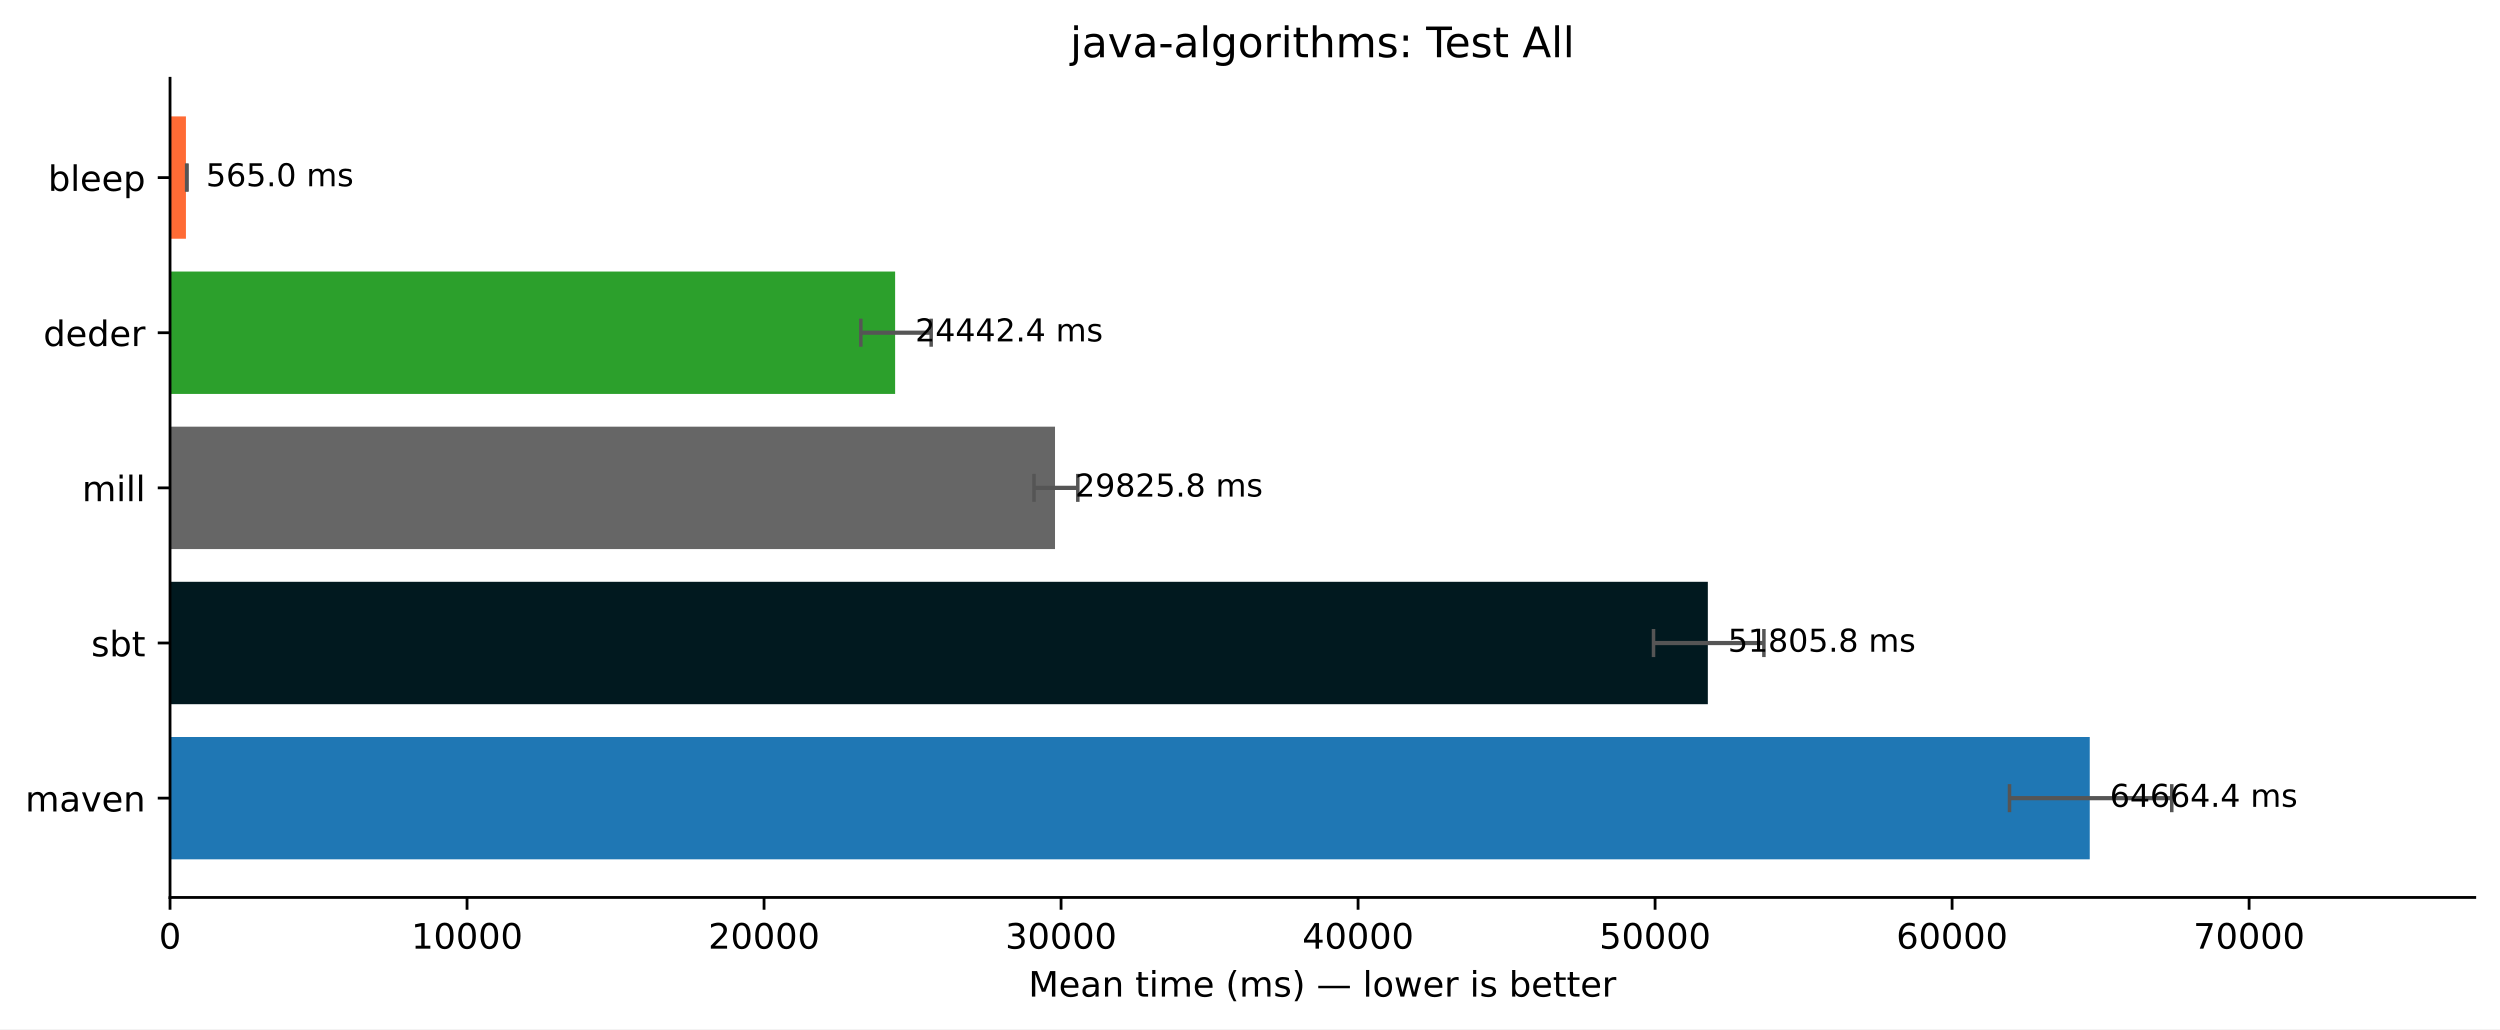
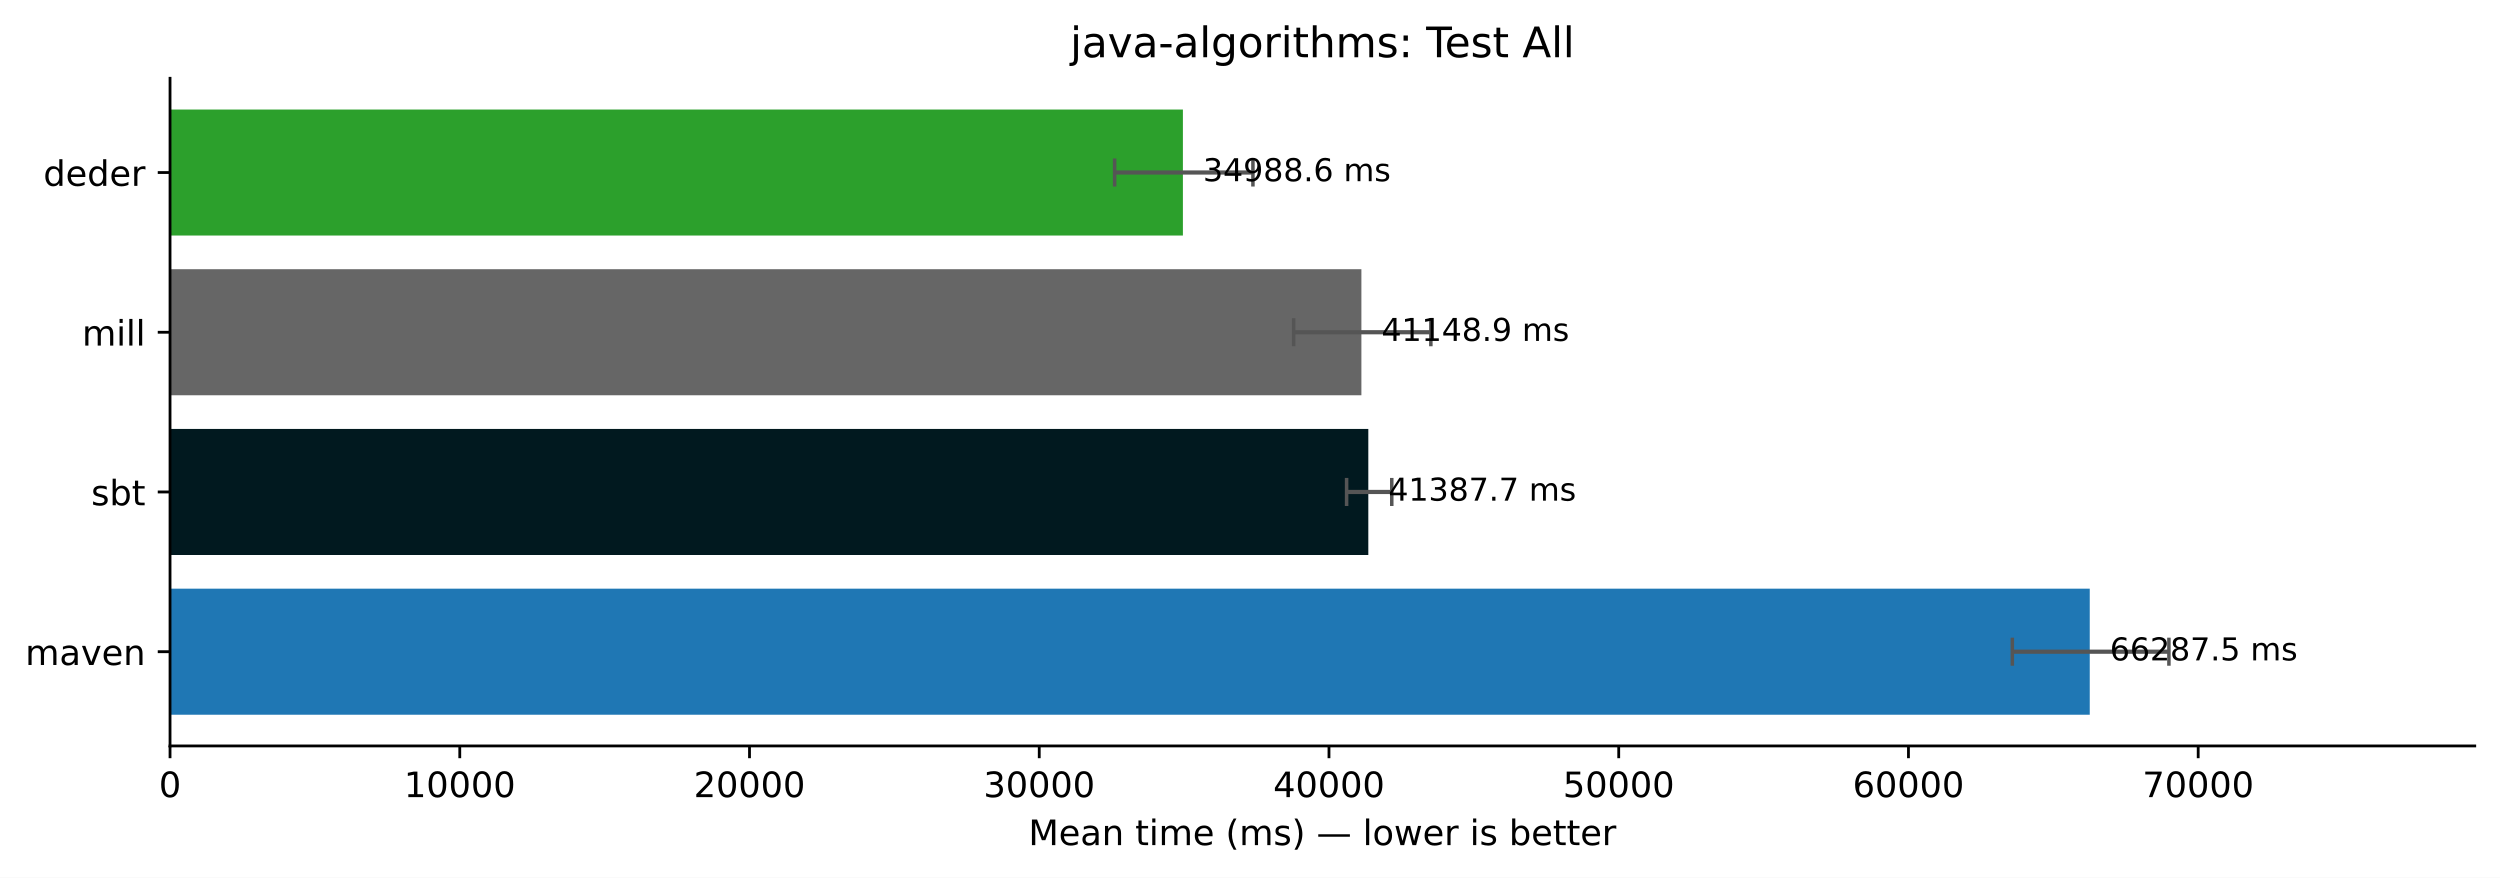
- <svg xmlns="http://www.w3.org/2000/svg" xmlns:xlink="http://www.w3.org/1999/xlink" width="712.788pt" height="293.434pt" viewBox="0 0 712.788 293.434" version="1.1">
+ <svg xmlns="http://www.w3.org/2000/svg" xmlns:xlink="http://www.w3.org/1999/xlink" width="712.788pt" height="250.234pt" viewBox="0 0 712.788 250.234" version="1.1">
  <defs>
    <style type="text/css">*{stroke-linejoin: round; stroke-linecap: butt}</style>
  </defs>
  <g id="figure_1">
    <g id="patch_1">
-       <path d="M 0 293.434  L 712.788 293.434  L 712.788 0  L 0 0  z " style="fill: #ffffff" />
+       <path d="M 0 250.234  L 712.788 250.234  L 712.788 0  L 0 0  z " style="fill: #ffffff" />
    </g>
    <g id="axes_1">
      <g id="patch_2">
-         <path d="M 48.478 255.878  L 705.588 255.878  L 705.588 22.318  L 48.478 22.318  z " style="fill: #ffffff" />
+         <path d="M 48.478 212.678  L 705.588 212.678  L 705.588 22.318  L 48.478 22.318  z " style="fill: #ffffff" />
      </g>
      <g id="patch_3">
-         <path d="M 48.478 245.262  L 596.07 245.262  L 596.07 209.874  L 48.478 209.874  z " clip-path="url(#pe2fc8a1c3b)" style="fill: #1f77b4; stroke: #ffffff; stroke-width: 0.5; stroke-linejoin: miter" />
+         <path d="M 48.478 204.025  L 596.07 204.025  L 596.07 167.593  L 48.478 167.593  z " clip-path="url(#p8922ffbd72)" style="fill: #1f77b4; stroke: #ffffff; stroke-width: 0.5; stroke-linejoin: miter" />
      </g>
      <g id="patch_4">
-         <path d="M 48.478 201.027  L 487.181 201.027  L 487.181 165.639  L 48.478 165.639  z " clip-path="url(#pe2fc8a1c3b)" style="fill: #01191f; stroke: #ffffff; stroke-width: 0.5; stroke-linejoin: miter" />
+         <path d="M 48.478 158.485  L 390.376 158.485  L 390.376 122.052  L 48.478 122.052  z " clip-path="url(#p8922ffbd72)" style="fill: #01191f; stroke: #ffffff; stroke-width: 0.5; stroke-linejoin: miter" />
      </g>
      <g id="patch_5">
-         <path d="M 48.478 156.792  L 301.05 156.792  L 301.05 121.404  L 48.478 121.404  z " clip-path="url(#pe2fc8a1c3b)" style="fill: #666666; stroke: #ffffff; stroke-width: 0.5; stroke-linejoin: miter" />
+         <path d="M 48.478 112.944  L 388.404 112.944  L 388.404 76.512  L 48.478 76.512  z " clip-path="url(#p8922ffbd72)" style="fill: #666666; stroke: #ffffff; stroke-width: 0.5; stroke-linejoin: miter" />
      </g>
      <g id="patch_6">
-         <path d="M 48.478 112.557  L 255.462 112.557  L 255.462 77.169  L 48.478 77.169  z " clip-path="url(#pe2fc8a1c3b)" style="fill: #2ca02c; stroke: #ffffff; stroke-width: 0.5; stroke-linejoin: miter" />
-       </g>
-       <g id="patch_7">
-         <path d="M 48.478 68.322  L 53.262 68.322  L 53.262 32.934  L 48.478 32.934  z " clip-path="url(#pe2fc8a1c3b)" style="fill: #ff6b35; stroke: #ffffff; stroke-width: 0.5; stroke-linejoin: miter" />
+         <path d="M 48.478 67.403  L 337.514 67.403  L 337.514 30.971  L 48.478 30.971  z " clip-path="url(#p8922ffbd72)" style="fill: #2ca02c; stroke: #ffffff; stroke-width: 0.5; stroke-linejoin: miter" />
      </g>
      <g id="matplotlib.axis_1">
        <g id="xtick_1">
          <g id="line2d_1">
            <defs>
-               <path id="mc8c4f4416d" d="M 0 0  L 0 3.5  " style="stroke: #000000; stroke-width: 0.8" />
+               <path id="m57277d43a6" d="M 0 0  L 0 3.5  " style="stroke: #000000; stroke-width: 0.8" />
            </defs>
            <g>
-               <use xlink:href="#mc8c4f4416d" x="48.478" y="255.878" style="stroke: #000000; stroke-width: 0.8" />
+               <use xlink:href="#m57277d43a6" x="48.478" y="212.678" style="stroke: #000000; stroke-width: 0.8" />
            </g>
          </g>
          <g id="text_1">
-             <g transform="translate(45.29688 270.4766) scale(0.1 -0.1)">
+             <g transform="translate(45.29688 227.2766) scale(0.1 -0.1)">
              <defs>
                <path id="DejaVuSans-30" d="M 2034 4250  Q 1547 4250 1301 3770  Q 1056 3291 1056 2328  Q 1056 1369 1301 889  Q 1547 409 2034 409  Q 2525 409 2770 889  Q 3016 1369 3016 2328  Q 3016 3291 2770 3770  Q 2525 4250 2034 4250  z M 2034 4750  Q 2819 4750 3233 4129  Q 3647 3509 3647 2328  Q 3647 1150 3233 529  Q 2819 -91 2034 -91  Q 1250 -91 836 529  Q 422 1150 422 2328  Q 422 3509 836 4129  Q 1250 4750 2034 4750  z " transform="scale(0.015625)" />
              </defs>
              <use xlink:href="#DejaVuSans-30" />
            </g>
          </g>
        </g>
        <g id="xtick_2">
          <g id="line2d_2">
            <g>
-               <use xlink:href="#mc8c4f4416d" x="133.16" y="255.878" style="stroke: #000000; stroke-width: 0.8" />
+               <use xlink:href="#m57277d43a6" x="131.087" y="212.678" style="stroke: #000000; stroke-width: 0.8" />
            </g>
          </g>
          <g id="text_2">
-             <g transform="translate(117.254 270.4766) scale(0.1 -0.1)">
+             <g transform="translate(115.1804 227.2766) scale(0.1 -0.1)">
              <defs>
                <path id="DejaVuSans-31" d="M 794 531  L 1825 531  L 1825 4091  L 703 3866  L 703 4441  L 1819 4666  L 2450 4666  L 2450 531  L 3481 531  L 3481 0  L 794 0  L 794 531  z " transform="scale(0.015625)" />
              </defs>
              <use xlink:href="#DejaVuSans-31" />
              <use xlink:href="#DejaVuSans-30" transform="translate(63.62305 0)" />
              <use xlink:href="#DejaVuSans-30" transform="translate(127.2461 0)" />
              <use xlink:href="#DejaVuSans-30" transform="translate(190.8691 0)" />
              <use xlink:href="#DejaVuSans-30" transform="translate(254.4922 0)" />
            </g>
          </g>
        </g>
        <g id="xtick_3">
          <g id="line2d_3">
            <g>
-               <use xlink:href="#mc8c4f4416d" x="217.842" y="255.878" style="stroke: #000000; stroke-width: 0.8" />
+               <use xlink:href="#m57277d43a6" x="213.695" y="212.678" style="stroke: #000000; stroke-width: 0.8" />
            </g>
          </g>
          <g id="text_3">
-             <g transform="translate(201.9362 270.4766) scale(0.1 -0.1)">
+             <g transform="translate(197.789 227.2766) scale(0.1 -0.1)">
              <defs>
                <path id="DejaVuSans-32" d="M 1228 531  L 3431 531  L 3431 0  L 469 0  L 469 531  Q 828 903 1448 1529  Q 2069 2156 2228 2338  Q 2531 2678 2651 2914  Q 2772 3150 2772 3378  Q 2772 3750 2511 3984  Q 2250 4219 1831 4219  Q 1534 4219 1204 4116  Q 875 4013 500 3803  L 500 4441  Q 881 4594 1212 4672  Q 1544 4750 1819 4750  Q 2544 4750 2975 4387  Q 3406 4025 3406 3419  Q 3406 3131 3298 2873  Q 3191 2616 2906 2266  Q 2828 2175 2409 1742  Q 1991 1309 1228 531  z " transform="scale(0.015625)" />
              </defs>
              <use xlink:href="#DejaVuSans-32" />
              <use xlink:href="#DejaVuSans-30" transform="translate(63.62305 0)" />
              <use xlink:href="#DejaVuSans-30" transform="translate(127.2461 0)" />
              <use xlink:href="#DejaVuSans-30" transform="translate(190.8691 0)" />
              <use xlink:href="#DejaVuSans-30" transform="translate(254.4922 0)" />
            </g>
          </g>
        </g>
        <g id="xtick_4">
          <g id="line2d_4">
            <g>
-               <use xlink:href="#mc8c4f4416d" x="302.525" y="255.878" style="stroke: #000000; stroke-width: 0.8" />
+               <use xlink:href="#m57277d43a6" x="296.304" y="212.678" style="stroke: #000000; stroke-width: 0.8" />
            </g>
          </g>
          <g id="text_4">
-             <g transform="translate(286.6183 270.4766) scale(0.1 -0.1)">
+             <g transform="translate(280.3976 227.2766) scale(0.1 -0.1)">
              <defs>
                <path id="DejaVuSans-33" d="M 2597 2516  Q 3050 2419 3304 2112  Q 3559 1806 3559 1356  Q 3559 666 3084 287  Q 2609 -91 1734 -91  Q 1441 -91 1130 -33  Q 819 25 488 141  L 488 750  Q 750 597 1062 519  Q 1375 441 1716 441  Q 2309 441 2620 675  Q 2931 909 2931 1356  Q 2931 1769 2642 2001  Q 2353 2234 1838 2234  L 1294 2234  L 1294 2753  L 1863 2753  Q 2328 2753 2575 2939  Q 2822 3125 2822 3475  Q 2822 3834 2567 4026  Q 2313 4219 1838 4219  Q 1578 4219 1281 4162  Q 984 4106 628 3988  L 628 4550  Q 988 4650 1302 4700  Q 1616 4750 1894 4750  Q 2613 4750 3031 4423  Q 3450 4097 3450 3541  Q 3450 3153 3228 2886  Q 3006 2619 2597 2516  z " transform="scale(0.015625)" />
              </defs>
              <use xlink:href="#DejaVuSans-33" />
              <use xlink:href="#DejaVuSans-30" transform="translate(63.62305 0)" />
              <use xlink:href="#DejaVuSans-30" transform="translate(127.2461 0)" />
              <use xlink:href="#DejaVuSans-30" transform="translate(190.8691 0)" />
              <use xlink:href="#DejaVuSans-30" transform="translate(254.4922 0)" />
            </g>
          </g>
        </g>
        <g id="xtick_5">
          <g id="line2d_5">
            <g>
-               <use xlink:href="#mc8c4f4416d" x="387.207" y="255.878" style="stroke: #000000; stroke-width: 0.8" />
+               <use xlink:href="#m57277d43a6" x="378.912" y="212.678" style="stroke: #000000; stroke-width: 0.8" />
            </g>
          </g>
          <g id="text_5">
-             <g transform="translate(371.3004 270.4766) scale(0.1 -0.1)">
+             <g transform="translate(363.0062 227.2766) scale(0.1 -0.1)">
              <defs>
                <path id="DejaVuSans-34" d="M 2419 4116  L 825 1625  L 2419 1625  L 2419 4116  z M 2253 4666  L 3047 4666  L 3047 1625  L 3713 1625  L 3713 1100  L 3047 1100  L 3047 0  L 2419 0  L 2419 1100  L 313 1100  L 313 1709  L 2253 4666  z " transform="scale(0.015625)" />
              </defs>
              <use xlink:href="#DejaVuSans-34" />
              <use xlink:href="#DejaVuSans-30" transform="translate(63.62305 0)" />
              <use xlink:href="#DejaVuSans-30" transform="translate(127.2461 0)" />
              <use xlink:href="#DejaVuSans-30" transform="translate(190.8691 0)" />
              <use xlink:href="#DejaVuSans-30" transform="translate(254.4922 0)" />
            </g>
          </g>
        </g>
        <g id="xtick_6">
          <g id="line2d_6">
            <g>
-               <use xlink:href="#mc8c4f4416d" x="471.889" y="255.878" style="stroke: #000000; stroke-width: 0.8" />
+               <use xlink:href="#m57277d43a6" x="461.521" y="212.678" style="stroke: #000000; stroke-width: 0.8" />
            </g>
          </g>
          <g id="text_6">
-             <g transform="translate(455.9826 270.4766) scale(0.1 -0.1)">
+             <g transform="translate(445.6147 227.2766) scale(0.1 -0.1)">
              <defs>
                <path id="DejaVuSans-35" d="M 691 4666  L 3169 4666  L 3169 4134  L 1269 4134  L 1269 2991  Q 1406 3038 1543 3061  Q 1681 3084 1819 3084  Q 2600 3084 3056 2656  Q 3513 2228 3513 1497  Q 3513 744 3044 326  Q 2575 -91 1722 -91  Q 1428 -91 1123 -41  Q 819 9 494 109  L 494 744  Q 775 591 1075 516  Q 1375 441 1709 441  Q 2250 441 2565 725  Q 2881 1009 2881 1497  Q 2881 1984 2565 2268  Q 2250 2553 1709 2553  Q 1456 2553 1204 2497  Q 953 2441 691 2322  L 691 4666  z " transform="scale(0.015625)" />
              </defs>
              <use xlink:href="#DejaVuSans-35" />
              <use xlink:href="#DejaVuSans-30" transform="translate(63.62305 0)" />
              <use xlink:href="#DejaVuSans-30" transform="translate(127.2461 0)" />
              <use xlink:href="#DejaVuSans-30" transform="translate(190.8691 0)" />
              <use xlink:href="#DejaVuSans-30" transform="translate(254.4922 0)" />
            </g>
          </g>
        </g>
        <g id="xtick_7">
          <g id="line2d_7">
            <g>
-               <use xlink:href="#mc8c4f4416d" x="556.571" y="255.878" style="stroke: #000000; stroke-width: 0.8" />
+               <use xlink:href="#m57277d43a6" x="544.13" y="212.678" style="stroke: #000000; stroke-width: 0.8" />
            </g>
          </g>
          <g id="text_7">
-             <g transform="translate(540.6647 270.4766) scale(0.1 -0.1)">
+             <g transform="translate(528.2233 227.2766) scale(0.1 -0.1)">
              <defs>
                <path id="DejaVuSans-36" d="M 2113 2584  Q 1688 2584 1439 2293  Q 1191 2003 1191 1497  Q 1191 994 1439 701  Q 1688 409 2113 409  Q 2538 409 2786 701  Q 3034 994 3034 1497  Q 3034 2003 2786 2293  Q 2538 2584 2113 2584  z M 3366 4563  L 3366 3988  Q 3128 4100 2886 4159  Q 2644 4219 2406 4219  Q 1781 4219 1451 3797  Q 1122 3375 1075 2522  Q 1259 2794 1537 2939  Q 1816 3084 2150 3084  Q 2853 3084 3261 2657  Q 3669 2231 3669 1497  Q 3669 778 3244 343  Q 2819 -91 2113 -91  Q 1303 -91 875 529  Q 447 1150 447 2328  Q 447 3434 972 4092  Q 1497 4750 2381 4750  Q 2619 4750 2861 4703  Q 3103 4656 3366 4563  z " transform="scale(0.015625)" />
              </defs>
              <use xlink:href="#DejaVuSans-36" />
              <use xlink:href="#DejaVuSans-30" transform="translate(63.62305 0)" />
              <use xlink:href="#DejaVuSans-30" transform="translate(127.2461 0)" />
              <use xlink:href="#DejaVuSans-30" transform="translate(190.8691 0)" />
              <use xlink:href="#DejaVuSans-30" transform="translate(254.4922 0)" />
            </g>
          </g>
        </g>
        <g id="xtick_8">
          <g id="line2d_8">
            <g>
-               <use xlink:href="#mc8c4f4416d" x="641.253" y="255.878" style="stroke: #000000; stroke-width: 0.8" />
+               <use xlink:href="#m57277d43a6" x="626.738" y="212.678" style="stroke: #000000; stroke-width: 0.8" />
            </g>
          </g>
          <g id="text_8">
-             <g transform="translate(625.3469 270.4766) scale(0.1 -0.1)">
+             <g transform="translate(610.8319 227.2766) scale(0.1 -0.1)">
              <defs>
                <path id="DejaVuSans-37" d="M 525 4666  L 3525 4666  L 3525 4397  L 1831 0  L 1172 0  L 2766 4134  L 525 4134  L 525 4666  z " transform="scale(0.015625)" />
              </defs>
              <use xlink:href="#DejaVuSans-37" />
              <use xlink:href="#DejaVuSans-30" transform="translate(63.62305 0)" />
              <use xlink:href="#DejaVuSans-30" transform="translate(127.2461 0)" />
              <use xlink:href="#DejaVuSans-30" transform="translate(190.8691 0)" />
              <use xlink:href="#DejaVuSans-30" transform="translate(254.4922 0)" />
            </g>
          </g>
        </g>
        <g id="text_9">
-           <g transform="translate(293.2362 284.1547) scale(0.1 -0.1)">
+           <g transform="translate(293.2362 240.9547) scale(0.1 -0.1)">
            <defs>
              <path id="DejaVuSans-4d" d="M 628 4666  L 1569 4666  L 2759 1491  L 3956 4666  L 4897 4666  L 4897 0  L 4281 0  L 4281 4097  L 3078 897  L 2444 897  L 1241 4097  L 1241 0  L 628 0  L 628 4666  z " transform="scale(0.015625)" />
              <path id="DejaVuSans-65" d="M 3597 1894  L 3597 1613  L 953 1613  Q 991 1019 1311 708  Q 1631 397 2203 397  Q 2534 397 2845 478  Q 3156 559 3463 722  L 3463 178  Q 3153 47 2828 -22  Q 2503 -91 2169 -91  Q 1331 -91 842 396  Q 353 884 353 1716  Q 353 2575 817 3079  Q 1281 3584 2069 3584  Q 2775 3584 3186 3129  Q 3597 2675 3597 1894  z M 3022 2063  Q 3016 2534 2758 2815  Q 2500 3097 2075 3097  Q 1594 3097 1305 2825  Q 1016 2553 972 2059  L 3022 2063  z " transform="scale(0.015625)" />
              <path id="DejaVuSans-61" d="M 2194 1759  Q 1497 1759 1228 1600  Q 959 1441 959 1056  Q 959 750 1161 570  Q 1363 391 1709 391  Q 2188 391 2477 730  Q 2766 1069 2766 1631  L 2766 1759  L 2194 1759  z M 3341 1997  L 3341 0  L 2766 0  L 2766 531  Q 2569 213 2275 61  Q 1981 -91 1556 -91  Q 1019 -91 701 211  Q 384 513 384 1019  Q 384 1609 779 1909  Q 1175 2209 1959 2209  L 2766 2209  L 2766 2266  Q 2766 2663 2505 2880  Q 2244 3097 1772 3097  Q 1472 3097 1187 3025  Q 903 2953 641 2809  L 641 3341  Q 956 3463 1253 3523  Q 1550 3584 1831 3584  Q 2591 3584 2966 3190  Q 3341 2797 3341 1997  z " transform="scale(0.015625)" />
              <path id="DejaVuSans-6e" d="M 3513 2113  L 3513 0  L 2938 0  L 2938 2094  Q 2938 2591 2744 2837  Q 2550 3084 2163 3084  Q 1697 3084 1428 2787  Q 1159 2491 1159 1978  L 1159 0  L 581 0  L 581 3500  L 1159 3500  L 1159 2956  Q 1366 3272 1645 3428  Q 1925 3584 2291 3584  Q 2894 3584 3203 3211  Q 3513 2838 3513 2113  z " transform="scale(0.015625)" />
              <path id="DejaVuSans-20" transform="scale(0.015625)" />
              <path id="DejaVuSans-74" d="M 1172 4494  L 1172 3500  L 2356 3500  L 2356 3053  L 1172 3053  L 1172 1153  Q 1172 725 1289 603  Q 1406 481 1766 481  L 2356 481  L 2356 0  L 1766 0  Q 1100 0 847 248  Q 594 497 594 1153  L 594 3053  L 172 3053  L 172 3500  L 594 3500  L 594 4494  L 1172 4494  z " transform="scale(0.015625)" />
              <path id="DejaVuSans-69" d="M 603 3500  L 1178 3500  L 1178 0  L 603 0  L 603 3500  z M 603 4863  L 1178 4863  L 1178 4134  L 603 4134  L 603 4863  z " transform="scale(0.015625)" />
              <path id="DejaVuSans-6d" d="M 3328 2828  Q 3544 3216 3844 3400  Q 4144 3584 4550 3584  Q 5097 3584 5394 3201  Q 5691 2819 5691 2113  L 5691 0  L 5113 0  L 5113 2094  Q 5113 2597 4934 2840  Q 4756 3084 4391 3084  Q 3944 3084 3684 2787  Q 3425 2491 3425 1978  L 3425 0  L 2847 0  L 2847 2094  Q 2847 2600 2669 2842  Q 2491 3084 2119 3084  Q 1678 3084 1418 2786  Q 1159 2488 1159 1978  L 1159 0  L 581 0  L 581 3500  L 1159 3500  L 1159 2956  Q 1356 3278 1631 3431  Q 1906 3584 2284 3584  Q 2666 3584 2933 3390  Q 3200 3197 3328 2828  z " transform="scale(0.015625)" />
              <path id="DejaVuSans-28" d="M 1984 4856  Q 1566 4138 1362 3434  Q 1159 2731 1159 2009  Q 1159 1288 1364 580  Q 1569 -128 1984 -844  L 1484 -844  Q 1016 -109 783 600  Q 550 1309 550 2009  Q 550 2706 781 3412  Q 1013 4119 1484 4856  L 1984 4856  z " transform="scale(0.015625)" />
              <path id="DejaVuSans-73" d="M 2834 3397  L 2834 2853  Q 2591 2978 2328 3040  Q 2066 3103 1784 3103  Q 1356 3103 1142 2972  Q 928 2841 928 2578  Q 928 2378 1081 2264  Q 1234 2150 1697 2047  L 1894 2003  Q 2506 1872 2764 1633  Q 3022 1394 3022 966  Q 3022 478 2636 193  Q 2250 -91 1575 -91  Q 1294 -91 989 -36  Q 684 19 347 128  L 347 722  Q 666 556 975 473  Q 1284 391 1588 391  Q 1994 391 2212 530  Q 2431 669 2431 922  Q 2431 1156 2273 1281  Q 2116 1406 1581 1522  L 1381 1569  Q 847 1681 609 1914  Q 372 2147 372 2553  Q 372 3047 722 3315  Q 1072 3584 1716 3584  Q 2034 3584 2315 3537  Q 2597 3491 2834 3397  z " transform="scale(0.015625)" />
              <path id="DejaVuSans-29" d="M 513 4856  L 1013 4856  Q 1481 4119 1714 3412  Q 1947 2706 1947 2009  Q 1947 1309 1714 600  Q 1481 -109 1013 -844  L 513 -844  Q 928 -128 1133 580  Q 1338 1288 1338 2009  Q 1338 2731 1133 3434  Q 928 4138 513 4856  z " transform="scale(0.015625)" />
              <path id="DejaVuSans-2014" d="M 313 1978  L 6088 1978  L 6088 1528  L 313 1528  L 313 1978  z " transform="scale(0.015625)" />
              <path id="DejaVuSans-6c" d="M 603 4863  L 1178 4863  L 1178 0  L 603 0  L 603 4863  z " transform="scale(0.015625)" />
              <path id="DejaVuSans-6f" d="M 1959 3097  Q 1497 3097 1228 2736  Q 959 2375 959 1747  Q 959 1119 1226 758  Q 1494 397 1959 397  Q 2419 397 2687 759  Q 2956 1122 2956 1747  Q 2956 2369 2687 2733  Q 2419 3097 1959 3097  z M 1959 3584  Q 2709 3584 3137 3096  Q 3566 2609 3566 1747  Q 3566 888 3137 398  Q 2709 -91 1959 -91  Q 1206 -91 779 398  Q 353 888 353 1747  Q 353 2609 779 3096  Q 1206 3584 1959 3584  z " transform="scale(0.015625)" />
              <path id="DejaVuSans-77" d="M 269 3500  L 844 3500  L 1563 769  L 2278 3500  L 2956 3500  L 3675 769  L 4391 3500  L 4966 3500  L 4050 0  L 3372 0  L 2619 2869  L 1863 0  L 1184 0  L 269 3500  z " transform="scale(0.015625)" />
              <path id="DejaVuSans-72" d="M 2631 2963  Q 2534 3019 2420 3045  Q 2306 3072 2169 3072  Q 1681 3072 1420 2755  Q 1159 2438 1159 1844  L 1159 0  L 581 0  L 581 3500  L 1159 3500  L 1159 2956  Q 1341 3275 1631 3429  Q 1922 3584 2338 3584  Q 2397 3584 2469 3576  Q 2541 3569 2628 3553  L 2631 2963  z " transform="scale(0.015625)" />
              <path id="DejaVuSans-62" d="M 3116 1747  Q 3116 2381 2855 2742  Q 2594 3103 2138 3103  Q 1681 3103 1420 2742  Q 1159 2381 1159 1747  Q 1159 1113 1420 752  Q 1681 391 2138 391  Q 2594 391 2855 752  Q 3116 1113 3116 1747  z M 1159 2969  Q 1341 3281 1617 3432  Q 1894 3584 2278 3584  Q 2916 3584 3314 3078  Q 3713 2572 3713 1747  Q 3713 922 3314 415  Q 2916 -91 2278 -91  Q 1894 -91 1617 61  Q 1341 213 1159 525  L 1159 0  L 581 0  L 581 4863  L 1159 4863  L 1159 2969  z " transform="scale(0.015625)" />
            </defs>
            <use xlink:href="#DejaVuSans-4d" />
            <use xlink:href="#DejaVuSans-65" transform="translate(86.2793 0)" />
            <use xlink:href="#DejaVuSans-61" transform="translate(147.8027 0)" />
            <use xlink:href="#DejaVuSans-6e" transform="translate(209.082 0)" />
            <use xlink:href="#DejaVuSans-20" transform="translate(272.4609 0)" />
            <use xlink:href="#DejaVuSans-74" transform="translate(304.248 0)" />
            <use xlink:href="#DejaVuSans-69" transform="translate(343.457 0)" />
            <use xlink:href="#DejaVuSans-6d" transform="translate(371.2402 0)" />
            <use xlink:href="#DejaVuSans-65" transform="translate(468.6523 0)" />
            <use xlink:href="#DejaVuSans-20" transform="translate(530.1758 0)" />
            <use xlink:href="#DejaVuSans-28" transform="translate(561.9629 0)" />
            <use xlink:href="#DejaVuSans-6d" transform="translate(600.9766 0)" />
            <use xlink:href="#DejaVuSans-73" transform="translate(698.3887 0)" />
            <use xlink:href="#DejaVuSans-29" transform="translate(750.4883 0)" />
            <use xlink:href="#DejaVuSans-20" transform="translate(789.502 0)" />
            <use xlink:href="#DejaVuSans-2014" transform="translate(821.2891 0)" />
            <use xlink:href="#DejaVuSans-20" transform="translate(921.2891 0)" />
            <use xlink:href="#DejaVuSans-6c" transform="translate(953.0762 0)" />
            <use xlink:href="#DejaVuSans-6f" transform="translate(980.8594 0)" />
            <use xlink:href="#DejaVuSans-77" transform="translate(1042.041 0)" />
            <use xlink:href="#DejaVuSans-65" transform="translate(1123.828 0)" />
            <use xlink:href="#DejaVuSans-72" transform="translate(1185.352 0)" />
            <use xlink:href="#DejaVuSans-20" transform="translate(1226.465 0)" />
            <use xlink:href="#DejaVuSans-69" transform="translate(1258.252 0)" />
            <use xlink:href="#DejaVuSans-73" transform="translate(1286.035 0)" />
            <use xlink:href="#DejaVuSans-20" transform="translate(1338.135 0)" />
            <use xlink:href="#DejaVuSans-62" transform="translate(1369.922 0)" />
            <use xlink:href="#DejaVuSans-65" transform="translate(1433.398 0)" />
            <use xlink:href="#DejaVuSans-74" transform="translate(1494.922 0)" />
            <use xlink:href="#DejaVuSans-74" transform="translate(1534.131 0)" />
            <use xlink:href="#DejaVuSans-65" transform="translate(1573.34 0)" />
            <use xlink:href="#DejaVuSans-72" transform="translate(1634.863 0)" />
          </g>
        </g>
      </g>
      <g id="matplotlib.axis_2">
        <g id="ytick_1">
          <g id="line2d_9">
            <defs>
-               <path id="m5aba95e5b3" d="M 0 0  L -3.5 0  " style="stroke: #000000; stroke-width: 0.8" />
+               <path id="mece028ee38" d="M 0 0  L -3.5 0  " style="stroke: #000000; stroke-width: 0.8" />
            </defs>
            <g>
-               <use xlink:href="#m5aba95e5b3" x="48.478" y="227.568" style="stroke: #000000; stroke-width: 0.8" />
+               <use xlink:href="#mece028ee38" x="48.478" y="185.809" style="stroke: #000000; stroke-width: 0.8" />
            </g>
          </g>
          <g id="text_10">
-             <g transform="translate(7.2 231.367) scale(0.1 -0.1)">
+             <g transform="translate(7.2 189.6083) scale(0.1 -0.1)">
              <defs>
                <path id="DejaVuSans-76" d="M 191 3500  L 800 3500  L 1894 563  L 2988 3500  L 3597 3500  L 2284 0  L 1503 0  L 191 3500  z " transform="scale(0.015625)" />
              </defs>
              <use xlink:href="#DejaVuSans-6d" />
              <use xlink:href="#DejaVuSans-61" transform="translate(97.41211 0)" />
              <use xlink:href="#DejaVuSans-76" transform="translate(158.6914 0)" />
              <use xlink:href="#DejaVuSans-65" transform="translate(217.8711 0)" />
              <use xlink:href="#DejaVuSans-6e" transform="translate(279.3945 0)" />
            </g>
          </g>
        </g>
        <g id="ytick_2">
          <g id="line2d_10">
            <g>
-               <use xlink:href="#m5aba95e5b3" x="48.478" y="183.333" style="stroke: #000000; stroke-width: 0.8" />
+               <use xlink:href="#mece028ee38" x="48.478" y="140.268" style="stroke: #000000; stroke-width: 0.8" />
            </g>
          </g>
          <g id="text_11">
-             <g transform="translate(26 187.1322) scale(0.1 -0.1)">
+             <g transform="translate(26 144.0677) scale(0.1 -0.1)">
              <use xlink:href="#DejaVuSans-73" />
              <use xlink:href="#DejaVuSans-62" transform="translate(52.09961 0)" />
              <use xlink:href="#DejaVuSans-74" transform="translate(115.5762 0)" />
            </g>
          </g>
        </g>
        <g id="ytick_3">
          <g id="line2d_11">
            <g>
-               <use xlink:href="#m5aba95e5b3" x="48.478" y="139.098" style="stroke: #000000; stroke-width: 0.8" />
+               <use xlink:href="#mece028ee38" x="48.478" y="94.728" style="stroke: #000000; stroke-width: 0.8" />
            </g>
          </g>
          <g id="text_12">
-             <g transform="translate(23.40312 142.8973) scale(0.1 -0.1)">
+             <g transform="translate(23.40312 98.52701) scale(0.1 -0.1)">
              <use xlink:href="#DejaVuSans-6d" />
              <use xlink:href="#DejaVuSans-69" transform="translate(97.41211 0)" />
              <use xlink:href="#DejaVuSans-6c" transform="translate(125.1953 0)" />
              <use xlink:href="#DejaVuSans-6c" transform="translate(152.9785 0)" />
            </g>
          </g>
        </g>
        <g id="ytick_4">
          <g id="line2d_12">
            <g>
-               <use xlink:href="#m5aba95e5b3" x="48.478" y="94.863" style="stroke: #000000; stroke-width: 0.8" />
+               <use xlink:href="#mece028ee38" x="48.478" y="49.187" style="stroke: #000000; stroke-width: 0.8" />
            </g>
          </g>
          <g id="text_13">
-             <g transform="translate(12.36406 98.6625) scale(0.1 -0.1)">
+             <g transform="translate(12.36406 52.98634) scale(0.1 -0.1)">
              <defs>
                <path id="DejaVuSans-64" d="M 2906 2969  L 2906 4863  L 3481 4863  L 3481 0  L 2906 0  L 2906 525  Q 2725 213 2448 61  Q 2172 -91 1784 -91  Q 1150 -91 751 415  Q 353 922 353 1747  Q 353 2572 751 3078  Q 1150 3584 1784 3584  Q 2172 3584 2448 3432  Q 2725 3281 2906 2969  z M 947 1747  Q 947 1113 1208 752  Q 1469 391 1925 391  Q 2381 391 2643 752  Q 2906 1113 2906 1747  Q 2906 2381 2643 2742  Q 2381 3103 1925 3103  Q 1469 3103 1208 2742  Q 947 2381 947 1747  z " transform="scale(0.015625)" />
              </defs>
              <use xlink:href="#DejaVuSans-64" />
              <use xlink:href="#DejaVuSans-65" transform="translate(63.47656 0)" />
              <use xlink:href="#DejaVuSans-64" transform="translate(125 0)" />
              <use xlink:href="#DejaVuSans-65" transform="translate(188.4766 0)" />
              <use xlink:href="#DejaVuSans-72" transform="translate(250 0)" />
            </g>
          </g>
        </g>
-         <g id="ytick_5">
-           <g id="line2d_13">
-             <g>
-               <use xlink:href="#m5aba95e5b3" x="48.478" y="50.628" style="stroke: #000000; stroke-width: 0.8" />
-             </g>
-           </g>
-           <g id="text_14">
-             <g transform="translate(13.69688 54.42765) scale(0.1 -0.1)">
-               <defs>
-                 <path id="DejaVuSans-70" d="M 1159 525  L 1159 -1331  L 581 -1331  L 581 3500  L 1159 3500  L 1159 2969  Q 1341 3281 1617 3432  Q 1894 3584 2278 3584  Q 2916 3584 3314 3078  Q 3713 2572 3713 1747  Q 3713 922 3314 415  Q 2916 -91 2278 -91  Q 1894 -91 1617 61  Q 1341 213 1159 525  z M 3116 1747  Q 3116 2381 2855 2742  Q 2594 3103 2138 3103  Q 1681 3103 1420 2742  Q 1159 2381 1159 1747  Q 1159 1113 1420 752  Q 1681 391 2138 391  Q 2594 391 2855 752  Q 3116 1113 3116 1747  z " transform="scale(0.015625)" />
-               </defs>
-               <use xlink:href="#DejaVuSans-62" />
-               <use xlink:href="#DejaVuSans-6c" transform="translate(63.47656 0)" />
-               <use xlink:href="#DejaVuSans-65" transform="translate(91.25977 0)" />
-               <use xlink:href="#DejaVuSans-65" transform="translate(152.7832 0)" />
-               <use xlink:href="#DejaVuSans-70" transform="translate(214.3066 0)" />
-             </g>
-           </g>
-         </g>
      </g>
      <g id="LineCollection_1">
-         <path d="M 572.938 227.568  L 619.202 227.568  " clip-path="url(#pe2fc8a1c3b)" style="fill: none; stroke: #555555; stroke-width: 1.2" />
-         <path d="M 471.444 183.333  L 502.917 183.333  " clip-path="url(#pe2fc8a1c3b)" style="fill: none; stroke: #555555; stroke-width: 1.2" />
-         <path d="M 294.803 139.098  L 307.297 139.098  " clip-path="url(#pe2fc8a1c3b)" style="fill: none; stroke: #555555; stroke-width: 1.2" />
-         <path d="M 245.432 94.863  L 265.491 94.863  " clip-path="url(#pe2fc8a1c3b)" style="fill: none; stroke: #555555; stroke-width: 1.2" />
-         <path d="M 53.216 50.628  L 53.309 50.628  " clip-path="url(#pe2fc8a1c3b)" style="fill: none; stroke: #555555; stroke-width: 1.2" />
+         <path d="M 573.749 185.809  L 618.39 185.809  " clip-path="url(#p8922ffbd72)" style="fill: none; stroke: #555555; stroke-width: 1.2" />
+         <path d="M 383.938 140.268  L 396.814 140.268  " clip-path="url(#p8922ffbd72)" style="fill: none; stroke: #555555; stroke-width: 1.2" />
+         <path d="M 368.848 94.728  L 407.959 94.728  " clip-path="url(#p8922ffbd72)" style="fill: none; stroke: #555555; stroke-width: 1.2" />
+         <path d="M 317.796 49.187  L 357.232 49.187  " clip-path="url(#p8922ffbd72)" style="fill: none; stroke: #555555; stroke-width: 1.2" />
+       </g>
+       <g id="line2d_13">
+         <defs>
+           <path id="m3d2528b665" d="M 0 4  L 0 -4  " style="stroke: #555555" />
+         </defs>
+         <g clip-path="url(#p8922ffbd72)">
+           <use xlink:href="#m3d2528b665" x="573.749" y="185.809" style="fill: #1f77b4; stroke: #555555" />
+           <use xlink:href="#m3d2528b665" x="383.938" y="140.268" style="fill: #1f77b4; stroke: #555555" />
+           <use xlink:href="#m3d2528b665" x="368.848" y="94.728" style="fill: #1f77b4; stroke: #555555" />
+           <use xlink:href="#m3d2528b665" x="317.796" y="49.187" style="fill: #1f77b4; stroke: #555555" />
+         </g>
      </g>
      <g id="line2d_14">
-         <defs>
-           <path id="m47d5be2669" d="M 0 4  L 0 -4  " style="stroke: #555555" />
-         </defs>
-         <g clip-path="url(#pe2fc8a1c3b)">
-           <use xlink:href="#m47d5be2669" x="572.938" y="227.568" style="fill: #1f77b4; stroke: #555555" />
-           <use xlink:href="#m47d5be2669" x="471.444" y="183.333" style="fill: #1f77b4; stroke: #555555" />
-           <use xlink:href="#m47d5be2669" x="294.803" y="139.098" style="fill: #1f77b4; stroke: #555555" />
-           <use xlink:href="#m47d5be2669" x="245.432" y="94.863" style="fill: #1f77b4; stroke: #555555" />
-           <use xlink:href="#m47d5be2669" x="53.216" y="50.628" style="fill: #1f77b4; stroke: #555555" />
-         </g>
-       </g>
-       <g id="line2d_15">
-         <g clip-path="url(#pe2fc8a1c3b)">
-           <use xlink:href="#m47d5be2669" x="619.202" y="227.568" style="fill: #1f77b4; stroke: #555555" />
-           <use xlink:href="#m47d5be2669" x="502.917" y="183.333" style="fill: #1f77b4; stroke: #555555" />
-           <use xlink:href="#m47d5be2669" x="307.297" y="139.098" style="fill: #1f77b4; stroke: #555555" />
-           <use xlink:href="#m47d5be2669" x="265.491" y="94.863" style="fill: #1f77b4; stroke: #555555" />
-           <use xlink:href="#m47d5be2669" x="53.309" y="50.628" style="fill: #1f77b4; stroke: #555555" />
-         </g>
+         <g clip-path="url(#p8922ffbd72)">
+           <use xlink:href="#m3d2528b665" x="618.39" y="185.809" style="fill: #1f77b4; stroke: #555555" />
+           <use xlink:href="#m3d2528b665" x="396.814" y="140.268" style="fill: #1f77b4; stroke: #555555" />
+           <use xlink:href="#m3d2528b665" x="407.959" y="94.728" style="fill: #1f77b4; stroke: #555555" />
+           <use xlink:href="#m3d2528b665" x="357.232" y="49.187" style="fill: #1f77b4; stroke: #555555" />
+         </g>
+       </g>
+       <g id="patch_7">
+         <path d="M 48.478 212.678  L 48.478 22.318  " style="fill: none; stroke: #000000; stroke-width: 0.8; stroke-linejoin: miter; stroke-linecap: square" />
      </g>
      <g id="patch_8">
-         <path d="M 48.478 255.878  L 48.478 22.318  " style="fill: none; stroke: #000000; stroke-width: 0.8; stroke-linejoin: miter; stroke-linecap: square" />
-       </g>
-       <g id="patch_9">
-         <path d="M 48.478 255.878  L 705.588 255.878  " style="fill: none; stroke: #000000; stroke-width: 0.8; stroke-linejoin: miter; stroke-linecap: square" />
-       </g>
-       <g id="text_15">
-         <g transform="translate(601.5457 230.0513) scale(0.09 -0.09)">
+         <path d="M 48.478 212.678  L 705.588 212.678  " style="fill: none; stroke: #000000; stroke-width: 0.8; stroke-linejoin: miter; stroke-linecap: square" />
+       </g>
+       <g id="text_14">
+         <g transform="translate(601.5457 188.2926) scale(0.09 -0.09)">
          <defs>
+             <path id="DejaVuSans-38" d="M 2034 2216  Q 1584 2216 1326 1975  Q 1069 1734 1069 1313  Q 1069 891 1326 650  Q 1584 409 2034 409  Q 2484 409 2743 651  Q 3003 894 3003 1313  Q 3003 1734 2745 1975  Q 2488 2216 2034 2216  z M 1403 2484  Q 997 2584 770 2862  Q 544 3141 544 3541  Q 544 4100 942 4425  Q 1341 4750 2034 4750  Q 2731 4750 3128 4425  Q 3525 4100 3525 3541  Q 3525 3141 3298 2862  Q 3072 2584 2669 2484  Q 3125 2378 3379 2068  Q 3634 1759 3634 1313  Q 3634 634 3220 271  Q 2806 -91 2034 -91  Q 1263 -91 848 271  Q 434 634 434 1313  Q 434 1759 690 2068  Q 947 2378 1403 2484  z M 1172 3481  Q 1172 3119 1398 2916  Q 1625 2713 2034 2713  Q 2441 2713 2670 2916  Q 2900 3119 2900 3481  Q 2900 3844 2670 4047  Q 2441 4250 2034 4250  Q 1625 4250 1398 4047  Q 1172 3844 1172 3481  z " transform="scale(0.015625)" />
            <path id="DejaVuSans-2e" d="M 684 794  L 1344 794  L 1344 0  L 684 0  L 684 794  z " transform="scale(0.015625)" />
          </defs>
          <use xlink:href="#DejaVuSans-36" />
-           <use xlink:href="#DejaVuSans-34" transform="translate(63.62305 0)" />
-           <use xlink:href="#DejaVuSans-36" transform="translate(127.2461 0)" />
-           <use xlink:href="#DejaVuSans-36" transform="translate(190.8691 0)" />
-           <use xlink:href="#DejaVuSans-34" transform="translate(254.4922 0)" />
+           <use xlink:href="#DejaVuSans-36" transform="translate(63.62305 0)" />
+           <use xlink:href="#DejaVuSans-32" transform="translate(127.2461 0)" />
+           <use xlink:href="#DejaVuSans-38" transform="translate(190.8691 0)" />
+           <use xlink:href="#DejaVuSans-37" transform="translate(254.4922 0)" />
          <use xlink:href="#DejaVuSans-2e" transform="translate(318.1152 0)" />
-           <use xlink:href="#DejaVuSans-34" transform="translate(349.9023 0)" />
+           <use xlink:href="#DejaVuSans-35" transform="translate(349.9023 0)" />
          <use xlink:href="#DejaVuSans-20" transform="translate(413.5254 0)" />
          <use xlink:href="#DejaVuSans-6d" transform="translate(445.3125 0)" />
          <use xlink:href="#DejaVuSans-73" transform="translate(542.7246 0)" />
        </g>
      </g>
-       <g id="text_16">
-         <g transform="translate(492.6569 185.8164) scale(0.09 -0.09)">
-           <defs>
-             <path id="DejaVuSans-38" d="M 2034 2216  Q 1584 2216 1326 1975  Q 1069 1734 1069 1313  Q 1069 891 1326 650  Q 1584 409 2034 409  Q 2484 409 2743 651  Q 3003 894 3003 1313  Q 3003 1734 2745 1975  Q 2488 2216 2034 2216  z M 1403 2484  Q 997 2584 770 2862  Q 544 3141 544 3541  Q 544 4100 942 4425  Q 1341 4750 2034 4750  Q 2731 4750 3128 4425  Q 3525 4100 3525 3541  Q 3525 3141 3298 2862  Q 3072 2584 2669 2484  Q 3125 2378 3379 2068  Q 3634 1759 3634 1313  Q 3634 634 3220 271  Q 2806 -91 2034 -91  Q 1263 -91 848 271  Q 434 634 434 1313  Q 434 1759 690 2068  Q 947 2378 1403 2484  z M 1172 3481  Q 1172 3119 1398 2916  Q 1625 2713 2034 2713  Q 2441 2713 2670 2916  Q 2900 3119 2900 3481  Q 2900 3844 2670 4047  Q 2441 4250 2034 4250  Q 1625 4250 1398 4047  Q 1172 3844 1172 3481  z " transform="scale(0.015625)" />
-           </defs>
-           <use xlink:href="#DejaVuSans-35" />
+       <g id="text_15">
+         <g transform="translate(395.852 142.7519) scale(0.09 -0.09)">
+           <use xlink:href="#DejaVuSans-34" />
          <use xlink:href="#DejaVuSans-31" transform="translate(63.62305 0)" />
-           <use xlink:href="#DejaVuSans-38" transform="translate(127.2461 0)" />
-           <use xlink:href="#DejaVuSans-30" transform="translate(190.8691 0)" />
-           <use xlink:href="#DejaVuSans-35" transform="translate(254.4922 0)" />
+           <use xlink:href="#DejaVuSans-33" transform="translate(127.2461 0)" />
+           <use xlink:href="#DejaVuSans-38" transform="translate(190.8691 0)" />
+           <use xlink:href="#DejaVuSans-37" transform="translate(254.4922 0)" />
          <use xlink:href="#DejaVuSans-2e" transform="translate(318.1152 0)" />
-           <use xlink:href="#DejaVuSans-38" transform="translate(349.9023 0)" />
+           <use xlink:href="#DejaVuSans-37" transform="translate(349.9023 0)" />
          <use xlink:href="#DejaVuSans-20" transform="translate(413.5254 0)" />
          <use xlink:href="#DejaVuSans-6d" transform="translate(445.3125 0)" />
          <use xlink:href="#DejaVuSans-73" transform="translate(542.7246 0)" />
        </g>
      </g>
-       <g id="text_17">
-         <g transform="translate(306.5257 141.5816) scale(0.09 -0.09)">
+       <g id="text_16">
+         <g transform="translate(393.8794 97.21123) scale(0.09 -0.09)">
          <defs>
            <path id="DejaVuSans-39" d="M 703 97  L 703 672  Q 941 559 1184 500  Q 1428 441 1663 441  Q 2288 441 2617 861  Q 2947 1281 2994 2138  Q 2813 1869 2534 1725  Q 2256 1581 1919 1581  Q 1219 1581 811 2004  Q 403 2428 403 3163  Q 403 3881 828 4315  Q 1253 4750 1959 4750  Q 2769 4750 3195 4129  Q 3622 3509 3622 2328  Q 3622 1225 3098 567  Q 2575 -91 1691 -91  Q 1453 -91 1209 -44  Q 966 3 703 97  z M 1959 2075  Q 2384 2075 2632 2365  Q 2881 2656 2881 3163  Q 2881 3666 2632 3958  Q 2384 4250 1959 4250  Q 1534 4250 1286 3958  Q 1038 3666 1038 3163  Q 1038 2656 1286 2365  Q 1534 2075 1959 2075  z " transform="scale(0.015625)" />
          </defs>
-           <use xlink:href="#DejaVuSans-32" />
-           <use xlink:href="#DejaVuSans-39" transform="translate(63.62305 0)" />
-           <use xlink:href="#DejaVuSans-38" transform="translate(127.2461 0)" />
-           <use xlink:href="#DejaVuSans-32" transform="translate(190.8691 0)" />
-           <use xlink:href="#DejaVuSans-35" transform="translate(254.4922 0)" />
+           <use xlink:href="#DejaVuSans-34" />
+           <use xlink:href="#DejaVuSans-31" transform="translate(63.62305 0)" />
+           <use xlink:href="#DejaVuSans-31" transform="translate(127.2461 0)" />
+           <use xlink:href="#DejaVuSans-34" transform="translate(190.8691 0)" />
+           <use xlink:href="#DejaVuSans-38" transform="translate(254.4922 0)" />
          <use xlink:href="#DejaVuSans-2e" transform="translate(318.1152 0)" />
-           <use xlink:href="#DejaVuSans-38" transform="translate(349.9023 0)" />
+           <use xlink:href="#DejaVuSans-39" transform="translate(349.9023 0)" />
          <use xlink:href="#DejaVuSans-20" transform="translate(413.5254 0)" />
          <use xlink:href="#DejaVuSans-6d" transform="translate(445.3125 0)" />
          <use xlink:href="#DejaVuSans-73" transform="translate(542.7246 0)" />
        </g>
      </g>
-       <g id="text_18">
-         <g transform="translate(260.9375 97.34671) scale(0.09 -0.09)">
-           <use xlink:href="#DejaVuSans-32" />
+       <g id="text_17">
+         <g transform="translate(342.9895 51.67056) scale(0.09 -0.09)">
+           <use xlink:href="#DejaVuSans-33" />
          <use xlink:href="#DejaVuSans-34" transform="translate(63.62305 0)" />
-           <use xlink:href="#DejaVuSans-34" transform="translate(127.2461 0)" />
-           <use xlink:href="#DejaVuSans-34" transform="translate(190.8691 0)" />
-           <use xlink:href="#DejaVuSans-32" transform="translate(254.4922 0)" />
+           <use xlink:href="#DejaVuSans-39" transform="translate(127.2461 0)" />
+           <use xlink:href="#DejaVuSans-38" transform="translate(190.8691 0)" />
+           <use xlink:href="#DejaVuSans-38" transform="translate(254.4922 0)" />
          <use xlink:href="#DejaVuSans-2e" transform="translate(318.1152 0)" />
-           <use xlink:href="#DejaVuSans-34" transform="translate(349.9023 0)" />
+           <use xlink:href="#DejaVuSans-36" transform="translate(349.9023 0)" />
          <use xlink:href="#DejaVuSans-20" transform="translate(413.5254 0)" />
          <use xlink:href="#DejaVuSans-6d" transform="translate(445.3125 0)" />
          <use xlink:href="#DejaVuSans-73" transform="translate(542.7246 0)" />
        </g>
      </g>
-       <g id="text_19">
-         <g transform="translate(58.73833 53.11187) scale(0.09 -0.09)">
-           <use xlink:href="#DejaVuSans-35" />
-           <use xlink:href="#DejaVuSans-36" transform="translate(63.62305 0)" />
-           <use xlink:href="#DejaVuSans-35" transform="translate(127.2461 0)" />
-           <use xlink:href="#DejaVuSans-2e" transform="translate(190.8691 0)" />
-           <use xlink:href="#DejaVuSans-30" transform="translate(222.6562 0)" />
-           <use xlink:href="#DejaVuSans-20" transform="translate(286.2793 0)" />
-           <use xlink:href="#DejaVuSans-6d" transform="translate(318.0664 0)" />
-           <use xlink:href="#DejaVuSans-73" transform="translate(415.4785 0)" />
-         </g>
-       </g>
-       <g id="text_20">
+       <g id="text_18">
        <g transform="translate(305.1269 16.31812) scale(0.12 -0.12)">
          <defs>
            <path id="DejaVuSans-6a" d="M 603 3500  L 1178 3500  L 1178 -63  Q 1178 -731 923 -1031  Q 669 -1331 103 -1331  L -116 -1331  L -116 -844  L 38 -844  Q 366 -844 484 -692  Q 603 -541 603 -63  L 603 3500  z M 603 4863  L 1178 4863  L 1178 4134  L 603 4134  L 603 4863  z " transform="scale(0.015625)" />
            <path id="DejaVuSans-2d" d="M 313 2009  L 1997 2009  L 1997 1497  L 313 1497  L 313 2009  z " transform="scale(0.015625)" />
            <path id="DejaVuSans-67" d="M 2906 1791  Q 2906 2416 2648 2759  Q 2391 3103 1925 3103  Q 1463 3103 1205 2759  Q 947 2416 947 1791  Q 947 1169 1205 825  Q 1463 481 1925 481  Q 2391 481 2648 825  Q 2906 1169 2906 1791  z M 3481 434  Q 3481 -459 3084 -895  Q 2688 -1331 1869 -1331  Q 1566 -1331 1297 -1286  Q 1028 -1241 775 -1147  L 775 -588  Q 1028 -725 1275 -790  Q 1522 -856 1778 -856  Q 2344 -856 2625 -561  Q 2906 -266 2906 331  L 2906 616  Q 2728 306 2450 153  Q 2172 0 1784 0  Q 1141 0 747 490  Q 353 981 353 1791  Q 353 2603 747 3093  Q 1141 3584 1784 3584  Q 2172 3584 2450 3431  Q 2728 3278 2906 2969  L 2906 3500  L 3481 3500  L 3481 434  z " transform="scale(0.015625)" />
            <path id="DejaVuSans-68" d="M 3513 2113  L 3513 0  L 2938 0  L 2938 2094  Q 2938 2591 2744 2837  Q 2550 3084 2163 3084  Q 1697 3084 1428 2787  Q 1159 2491 1159 1978  L 1159 0  L 581 0  L 581 4863  L 1159 4863  L 1159 2956  Q 1366 3272 1645 3428  Q 1925 3584 2291 3584  Q 2894 3584 3203 3211  Q 3513 2838 3513 2113  z " transform="scale(0.015625)" />
            <path id="DejaVuSans-3a" d="M 750 794  L 1409 794  L 1409 0  L 750 0  L 750 794  z M 750 3309  L 1409 3309  L 1409 2516  L 750 2516  L 750 3309  z " transform="scale(0.015625)" />
            <path id="DejaVuSans-54" d="M -19 4666  L 3928 4666  L 3928 4134  L 2272 4134  L 2272 0  L 1638 0  L 1638 4134  L -19 4134  L -19 4666  z " transform="scale(0.015625)" />
            <path id="DejaVuSans-41" d="M 2188 4044  L 1331 1722  L 3047 1722  L 2188 4044  z M 1831 4666  L 2547 4666  L 4325 0  L 3669 0  L 3244 1197  L 1141 1197  L 716 0  L 50 0  L 1831 4666  z " transform="scale(0.015625)" />
          </defs>
          <use xlink:href="#DejaVuSans-6a" />
          <use xlink:href="#DejaVuSans-61" transform="translate(27.7832 0)" />
          <use xlink:href="#DejaVuSans-76" transform="translate(89.0625 0)" />
          <use xlink:href="#DejaVuSans-61" transform="translate(148.2422 0)" />
          <use xlink:href="#DejaVuSans-2d" transform="translate(209.5215 0)" />
          <use xlink:href="#DejaVuSans-61" transform="translate(245.6055 0)" />
          <use xlink:href="#DejaVuSans-6c" transform="translate(306.8848 0)" />
          <use xlink:href="#DejaVuSans-67" transform="translate(334.668 0)" />
          <use xlink:href="#DejaVuSans-6f" transform="translate(398.1445 0)" />
          <use xlink:href="#DejaVuSans-72" transform="translate(459.3262 0)" />
          <use xlink:href="#DejaVuSans-69" transform="translate(500.4395 0)" />
          <use xlink:href="#DejaVuSans-74" transform="translate(528.2227 0)" />
          <use xlink:href="#DejaVuSans-68" transform="translate(567.4316 0)" />
          <use xlink:href="#DejaVuSans-6d" transform="translate(630.8105 0)" />
          <use xlink:href="#DejaVuSans-73" transform="translate(728.2227 0)" />
          <use xlink:href="#DejaVuSans-3a" transform="translate(780.3223 0)" />
          <use xlink:href="#DejaVuSans-20" transform="translate(814.0137 0)" />
          <use xlink:href="#DejaVuSans-54" transform="translate(845.8008 0)" />
          <use xlink:href="#DejaVuSans-65" transform="translate(889.8848 0)" />
          <use xlink:href="#DejaVuSans-73" transform="translate(951.4082 0)" />
          <use xlink:href="#DejaVuSans-74" transform="translate(1003.508 0)" />
          <use xlink:href="#DejaVuSans-20" transform="translate(1042.717 0)" />
          <use xlink:href="#DejaVuSans-41" transform="translate(1074.504 0)" />
          <use xlink:href="#DejaVuSans-6c" transform="translate(1142.912 0)" />
          <use xlink:href="#DejaVuSans-6c" transform="translate(1170.695 0)" />
        </g>
      </g>
    </g>
  </g>
  <defs>
-     <clipPath id="pe2fc8a1c3b">
-       <rect x="48.478" y="22.318" width="657.11" height="233.56" />
+     <clipPath id="p8922ffbd72">
+       <rect x="48.478" y="22.318" width="657.11" height="190.36" />
    </clipPath>
  </defs>
</svg>
